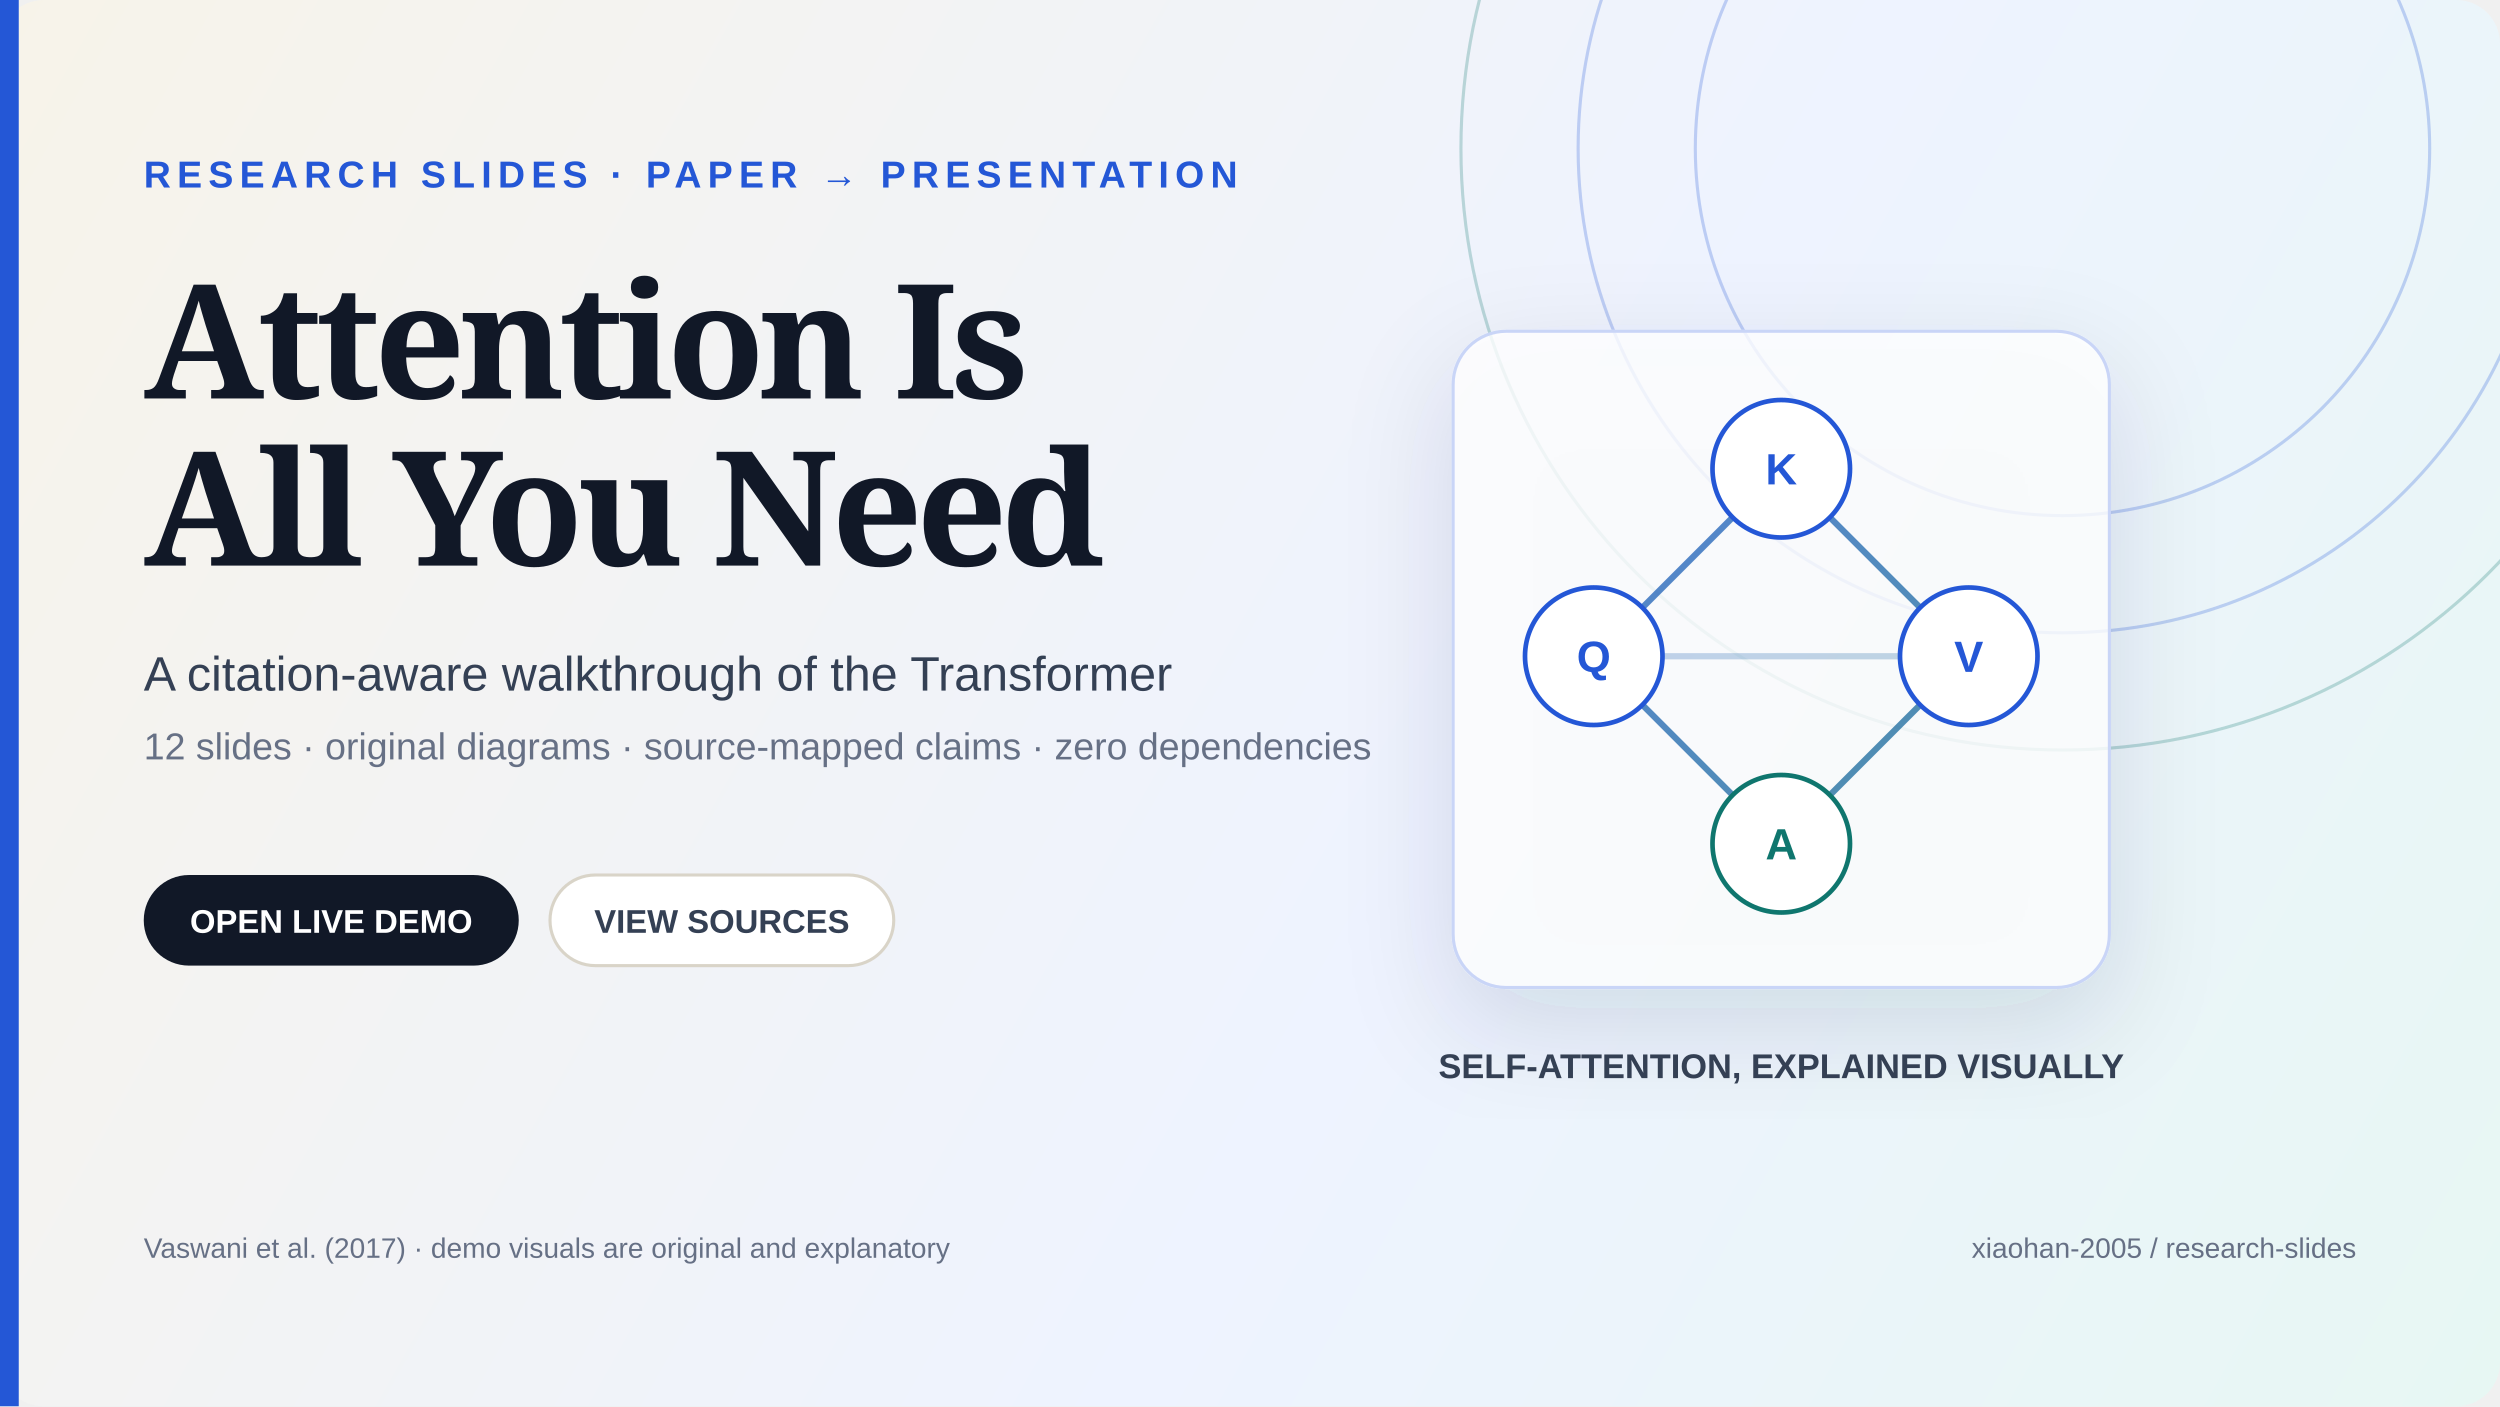
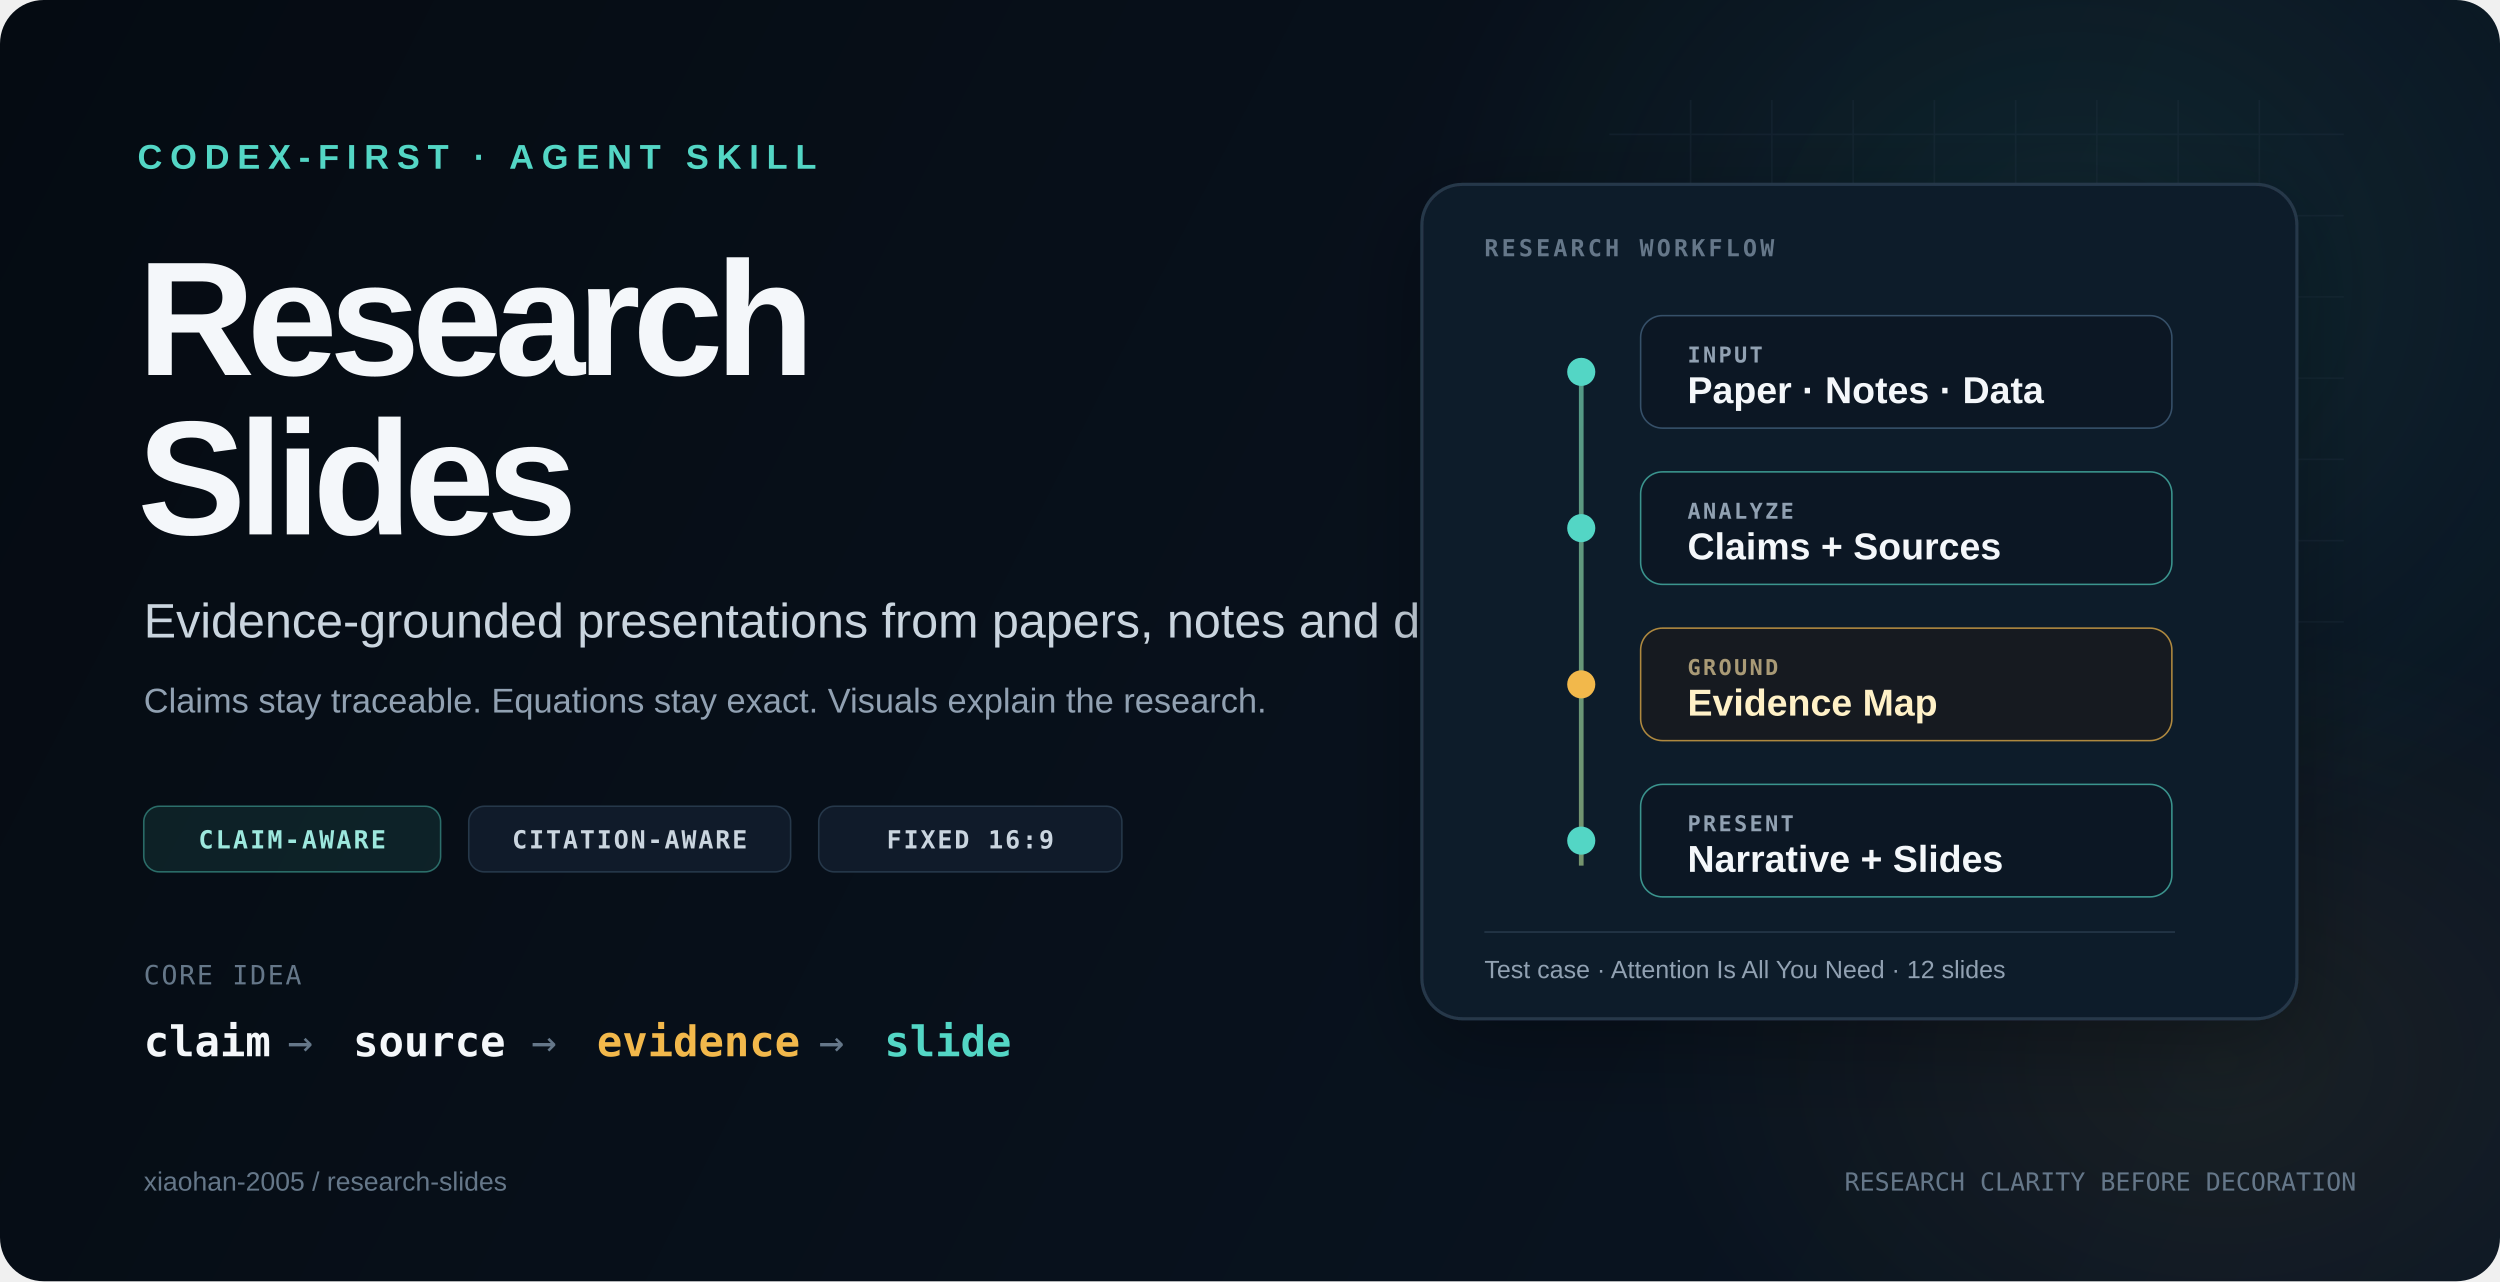
- <svg xmlns="http://www.w3.org/2000/svg" width="1600" height="900" viewBox="0 0 1600 900" fill="none">
+ <svg xmlns="http://www.w3.org/2000/svg" width="1600" height="820" viewBox="0 0 1600 820" fill="none">
  <defs>
-     <linearGradient id="bg" x1="0" y1="0" x2="1600" y2="900" gradientUnits="userSpaceOnUse">
-       <stop stop-color="#F7F3E9" />
-       <stop offset="0.58" stop-color="#EEF3FF" />
-       <stop offset="1" stop-color="#E7F7F3" />
+     <linearGradient id="bg" x1="0" y1="0" x2="1600" y2="820" gradientUnits="userSpaceOnUse">
+       <stop stop-color="#050B12" />
+       <stop offset="0.55" stop-color="#08111C" />
+       <stop offset="1" stop-color="#0A1624" />
    </linearGradient>
-     <linearGradient id="line" x1="940" y1="220" x2="1390" y2="700" gradientUnits="userSpaceOnUse">
-       <stop stop-color="#2457D6" />
-       <stop offset="1" stop-color="#0F766E" />
+     <linearGradient id="signal" x1="935" y1="120" x2="1445" y2="690" gradientUnits="userSpaceOnUse">
+       <stop stop-color="#53D6C5" />
+       <stop offset="1" stop-color="#F2B84B" />
    </linearGradient>
-     <filter id="shadow" x="-20%" y="-20%" width="140%" height="140%">
-       <feDropShadow dx="0" dy="24" stdDeviation="34" flood-color="#172554" flood-opacity="0.16" />
+     <radialGradient id="cyanGlow" cx="0" cy="0" r="1" gradientTransform="translate(1330 180) rotate(90) scale(380 430)" gradientUnits="userSpaceOnUse">
+       <stop stop-color="#53D6C5" stop-opacity="0.10" />
+       <stop offset="1" stop-color="#53D6C5" stop-opacity="0" />
+     </radialGradient>
+     <radialGradient id="amberGlow" cx="0" cy="0" r="1" gradientTransform="translate(1420 680) rotate(90) scale(280 370)" gradientUnits="userSpaceOnUse">
+       <stop stop-color="#F2B84B" stop-opacity="0.07" />
+       <stop offset="1" stop-color="#F2B84B" stop-opacity="0" />
+     </radialGradient>
+     <filter id="softShadow" x="-30%" y="-30%" width="160%" height="160%">
+       <feDropShadow dx="0" dy="18" stdDeviation="28" flood-color="#000000" flood-opacity="0.28" />
    </filter>
  </defs>
-   <rect width="1600" height="900" rx="28" fill="url(#bg)" />
-   <rect width="12" height="900" fill="#2457D6" />
-   <g opacity="0.25">
-     <circle cx="1320" cy="95" r="235" stroke="#2457D6" stroke-width="2" />
-     <circle cx="1320" cy="95" r="310" stroke="#2457D6" stroke-width="2" />
-     <circle cx="1320" cy="95" r="385" stroke="#0F766E" stroke-width="2" />
+   <rect width="1600" height="820" rx="28" fill="url(#bg)" />
+   <rect width="1600" height="820" rx="28" fill="url(#cyanGlow)" />
+   <rect width="1600" height="820" rx="28" fill="url(#amberGlow)" />
+   <g opacity="0.25" stroke="#26384A" stroke-width="1">
+     <path d="M1030 86H1500" />
+     <path d="M1030 138H1500" />
+     <path d="M1030 190H1500" />
+     <path d="M1030 242H1500" />
+     <path d="M1030 294H1500" />
+     <path d="M1030 346H1500" />
+     <path d="M1030 398H1500" />
+     <path d="M1082 64V430" />
+     <path d="M1134 64V430" />
+     <path d="M1186 64V430" />
+     <path d="M1238 64V430" />
+     <path d="M1290 64V430" />
+     <path d="M1342 64V430" />
+     <path d="M1394 64V430" />
+     <path d="M1446 64V430" />
  </g>
-   <text x="92" y="120" fill="#2457D6" font-family="Arial, sans-serif" font-size="24" font-weight="700" letter-spacing="4">RESEARCH SLIDES · PAPER → PRESENTATION</text>
-   <text x="92" y="255" fill="#111827" font-family="Georgia, serif" font-size="102" font-weight="700" letter-spacing="-4">Attention Is</text>
-   <text x="92" y="362" fill="#111827" font-family="Georgia, serif" font-size="102" font-weight="700" letter-spacing="-4">All You Need</text>
-   <text x="92" y="442" fill="#344054" font-family="Arial, sans-serif" font-size="31">A citation-aware walkthrough of the Transformer</text>
-   <text x="92" y="486" fill="#667085" font-family="Arial, sans-serif" font-size="24">12 slides · original diagrams · source-mapped claims · zero dependencies</text>
-   <g transform="translate(92 560)">
-     <rect width="240" height="58" rx="29" fill="#111827" />
-     <text x="120" y="37" text-anchor="middle" fill="white" font-family="Arial, sans-serif" font-size="21" font-weight="700">OPEN LIVE DEMO</text>
+   <text x="88" y="108" fill="#53D6C5" font-family="Segoe UI,Arial,sans-serif" font-size="22" font-weight="700" letter-spacing="5">CODEX-FIRST · AGENT SKILL</text>
+   <text x="88" y="240" fill="#F4F7FA" font-family="Segoe UI,Arial,sans-serif" font-size="104" font-weight="700" letter-spacing="-5">Research</text>
+   <text x="88" y="342" fill="#F4F7FA" font-family="Segoe UI,Arial,sans-serif" font-size="104" font-weight="700" letter-spacing="-5">Slides</text>
+   <text x="92" y="408" fill="#CAD5DF" font-family="Segoe UI,Arial,sans-serif" font-size="31">Evidence-grounded presentations from papers, notes and data.</text>
+   <text x="92" y="456" fill="#91A1B2" font-family="Segoe UI,Arial,sans-serif" font-size="22">Claims stay traceable. Equations stay exact. Visuals explain the research.</text>
+   <g transform="translate(92 516)">
+     <rect width="190" height="42" rx="10" fill="#53D6C5" fill-opacity="0.10" stroke="#53D6C5" stroke-opacity="0.45" />
+     <text x="95" y="27" text-anchor="middle" fill="#9DE8DE" font-family="Consolas,monospace" font-size="16" font-weight="700" letter-spacing="1.4">CLAIM-AWARE</text>
  </g>
-   <g transform="translate(352 560)">
-     <rect width="220" height="58" rx="29" fill="white" stroke="#D9D4C8" stroke-width="2" />
-     <text x="110" y="37" text-anchor="middle" fill="#344054" font-family="Arial, sans-serif" font-size="21" font-weight="700">VIEW SOURCES</text>
+   <g transform="translate(300 516)">
+     <rect width="206" height="42" rx="10" fill="#101B2A" stroke="#26384A" />
+     <text x="103" y="27" text-anchor="middle" fill="#CAD5DF" font-family="Consolas,monospace" font-size="16" font-weight="700" letter-spacing="1.2">CITATION-AWARE</text>
  </g>
-   <g filter="url(#shadow)">
-     <rect x="930" y="212" width="420" height="420" rx="34" fill="#FFFFFF" fill-opacity="0.78" stroke="#C9D5F7" stroke-width="2" />
+   <g transform="translate(524 516)">
+     <rect width="194" height="42" rx="10" fill="#101B2A" stroke="#26384A" />
+     <text x="97" y="27" text-anchor="middle" fill="#CAD5DF" font-family="Consolas,monospace" font-size="16" font-weight="700" letter-spacing="1.2">FIXED 16:9</text>
  </g>
-   <g stroke="url(#line)" stroke-width="4" opacity="0.75">
-     <line x1="1020" y1="420" x2="1140" y2="300" />
-     <line x1="1140" y1="300" x2="1260" y2="420" />
-     <line x1="1020" y1="420" x2="1140" y2="540" />
-     <line x1="1260" y1="420" x2="1140" y2="540" />
-     <line x1="1020" y1="420" x2="1260" y2="420" opacity="0.35" />
+   <text x="92" y="630" fill="#657789" font-family="Consolas,monospace" font-size="17" letter-spacing="1.1">CORE IDEA</text>
+   <text x="92" y="676" fill="#F4F7FA" font-family="Consolas,monospace" font-size="27" font-weight="700">claim</text>
+   <text x="184" y="676" fill="#657789" font-family="Consolas,monospace" font-size="27">→</text>
+   <text x="226" y="676" fill="#F4F7FA" font-family="Consolas,monospace" font-size="27" font-weight="700">source</text>
+   <text x="340" y="676" fill="#657789" font-family="Consolas,monospace" font-size="27">→</text>
+   <text x="382" y="676" fill="#F2B84B" font-family="Consolas,monospace" font-size="27" font-weight="700">evidence</text>
+   <text x="524" y="676" fill="#657789" font-family="Consolas,monospace" font-size="27">→</text>
+   <text x="566" y="676" fill="#53D6C5" font-family="Consolas,monospace" font-size="27" font-weight="700">slide</text>
+   <g filter="url(#softShadow)">
+     <rect x="910" y="118" width="560" height="534" rx="26" fill="#101B2A" stroke="#26384A" stroke-width="2" />
+   </g>
+   <text x="950" y="164" fill="#657789" font-family="Consolas,monospace" font-size="15" font-weight="700" letter-spacing="2">RESEARCH WORKFLOW</text>
+   <path d="M1012 238V554" stroke="url(#signal)" stroke-width="3" opacity="0.7" />
+   <g>
+     <circle cx="1012" cy="238" r="9" fill="#53D6C5" />
+     <rect x="1050" y="202" width="340" height="72" rx="14" fill="#0C1724" stroke="#365069" />
+     <text x="1080" y="232" fill="#91A1B2" font-family="Consolas,monospace" font-size="14" font-weight="700" letter-spacing="1.5">INPUT</text>
+     <text x="1080" y="258" fill="#F4F7FA" font-family="Segoe UI,Arial,sans-serif" font-size="24" font-weight="600">Paper · Notes · Data</text>
  </g>
  <g>
-     <circle cx="1020" cy="420" r="44" fill="white" stroke="#2457D6" stroke-width="3" />
-     <circle cx="1140" cy="300" r="44" fill="white" stroke="#2457D6" stroke-width="3" />
-     <circle cx="1260" cy="420" r="44" fill="white" stroke="#2457D6" stroke-width="3" />
-     <circle cx="1140" cy="540" r="44" fill="white" stroke="#0F766E" stroke-width="3" />
-     <text x="1020" y="430" text-anchor="middle" fill="#2457D6" font-family="Arial, sans-serif" font-size="28" font-weight="700">Q</text>
-     <text x="1140" y="310" text-anchor="middle" fill="#2457D6" font-family="Arial, sans-serif" font-size="28" font-weight="700">K</text>
-     <text x="1260" y="430" text-anchor="middle" fill="#2457D6" font-family="Arial, sans-serif" font-size="28" font-weight="700">V</text>
-     <text x="1140" y="550" text-anchor="middle" fill="#0F766E" font-family="Arial, sans-serif" font-size="28" font-weight="700">A</text>
+     <circle cx="1012" cy="338" r="9" fill="#53D6C5" />
+     <rect x="1050" y="302" width="340" height="72" rx="14" fill="#0C1724" stroke="#53D6C5" stroke-opacity="0.65" />
+     <text x="1080" y="332" fill="#91A1B2" font-family="Consolas,monospace" font-size="14" font-weight="700" letter-spacing="1.5">ANALYZE</text>
+     <text x="1080" y="358" fill="#F4F7FA" font-family="Segoe UI,Arial,sans-serif" font-size="24" font-weight="600">Claims + Sources</text>
  </g>
-   <text x="1140" y="690" text-anchor="middle" fill="#344054" font-family="Arial, sans-serif" font-size="22" font-weight="700">SELF-ATTENTION, EXPLAINED VISUALLY</text>
-   <text x="92" y="805" fill="#667085" font-family="Arial, sans-serif" font-size="18">Vaswani et al. (2017) · demo visuals are original and explanatory</text>
-   <text x="1508" y="805" text-anchor="end" fill="#667085" font-family="Arial, sans-serif" font-size="18">xiaohan-2005 / research-slides</text>
+   <g>
+     <circle cx="1012" cy="438" r="9" fill="#F2B84B" />
+     <rect x="1050" y="402" width="340" height="72" rx="14" fill="#161A20" stroke="#F2B84B" stroke-opacity="0.70" />
+     <text x="1080" y="432" fill="#A99A76" font-family="Consolas,monospace" font-size="14" font-weight="700" letter-spacing="1.5">GROUND</text>
+     <text x="1080" y="458" fill="#FFF1C7" font-family="Segoe UI,Arial,sans-serif" font-size="24" font-weight="600">Evidence Map</text>
+   </g>
+   <g>
+     <circle cx="1012" cy="538" r="9" fill="#53D6C5" />
+     <rect x="1050" y="502" width="340" height="72" rx="14" fill="#0C1724" stroke="#53D6C5" stroke-opacity="0.65" />
+     <text x="1080" y="532" fill="#91A1B2" font-family="Consolas,monospace" font-size="14" font-weight="700" letter-spacing="1.5">PRESENT</text>
+     <text x="1080" y="558" fill="#F4F7FA" font-family="Segoe UI,Arial,sans-serif" font-size="24" font-weight="600">Narrative + Slides</text>
+   </g>
+   <g>
+     <rect x="950" y="596" width="442" height="1" fill="#26384A" />
+     <text x="950" y="626" fill="#91A1B2" font-family="Segoe UI,Arial,sans-serif" font-size="16">Test case · Attention Is All You Need · 12 slides</text>
+   </g>
+   <text x="92" y="762" fill="#657789" font-family="Segoe UI,Arial,sans-serif" font-size="17">xiaohan-2005 / research-slides</text>
+   <text x="1508" y="762" text-anchor="end" fill="#657789" font-family="Consolas,monospace" font-size="16">RESEARCH CLARITY BEFORE DECORATION</text>
</svg>
